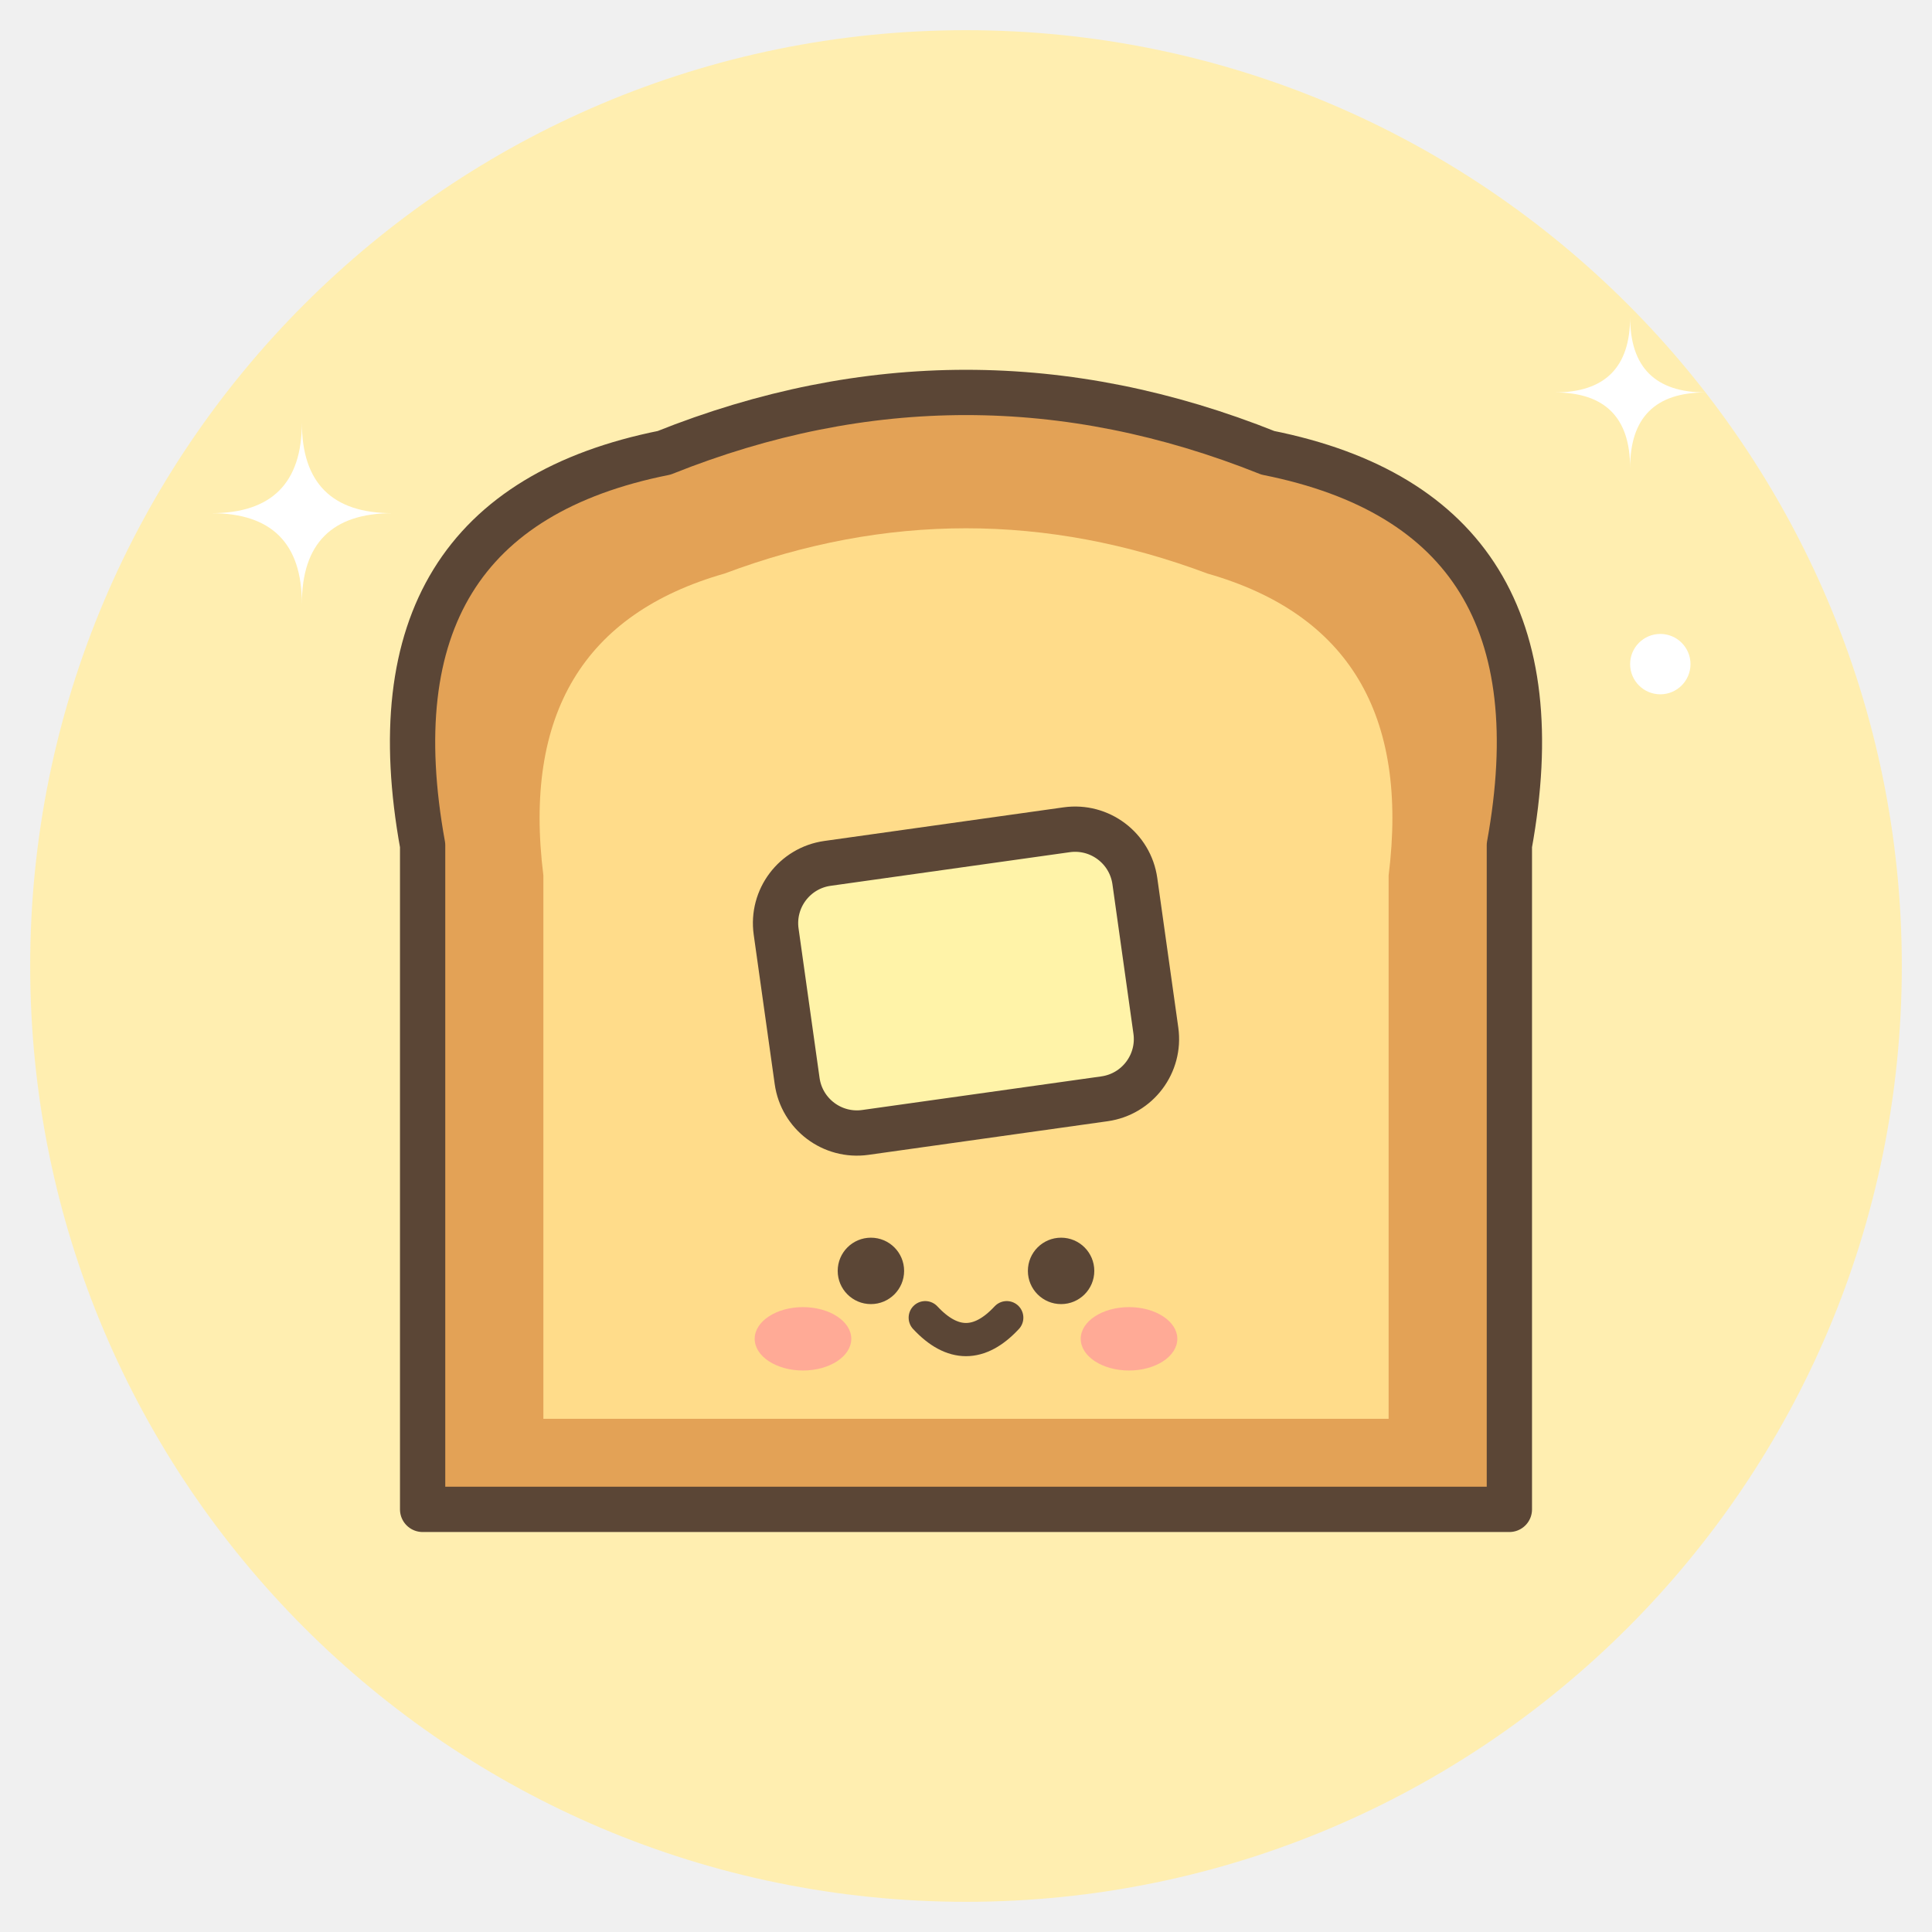
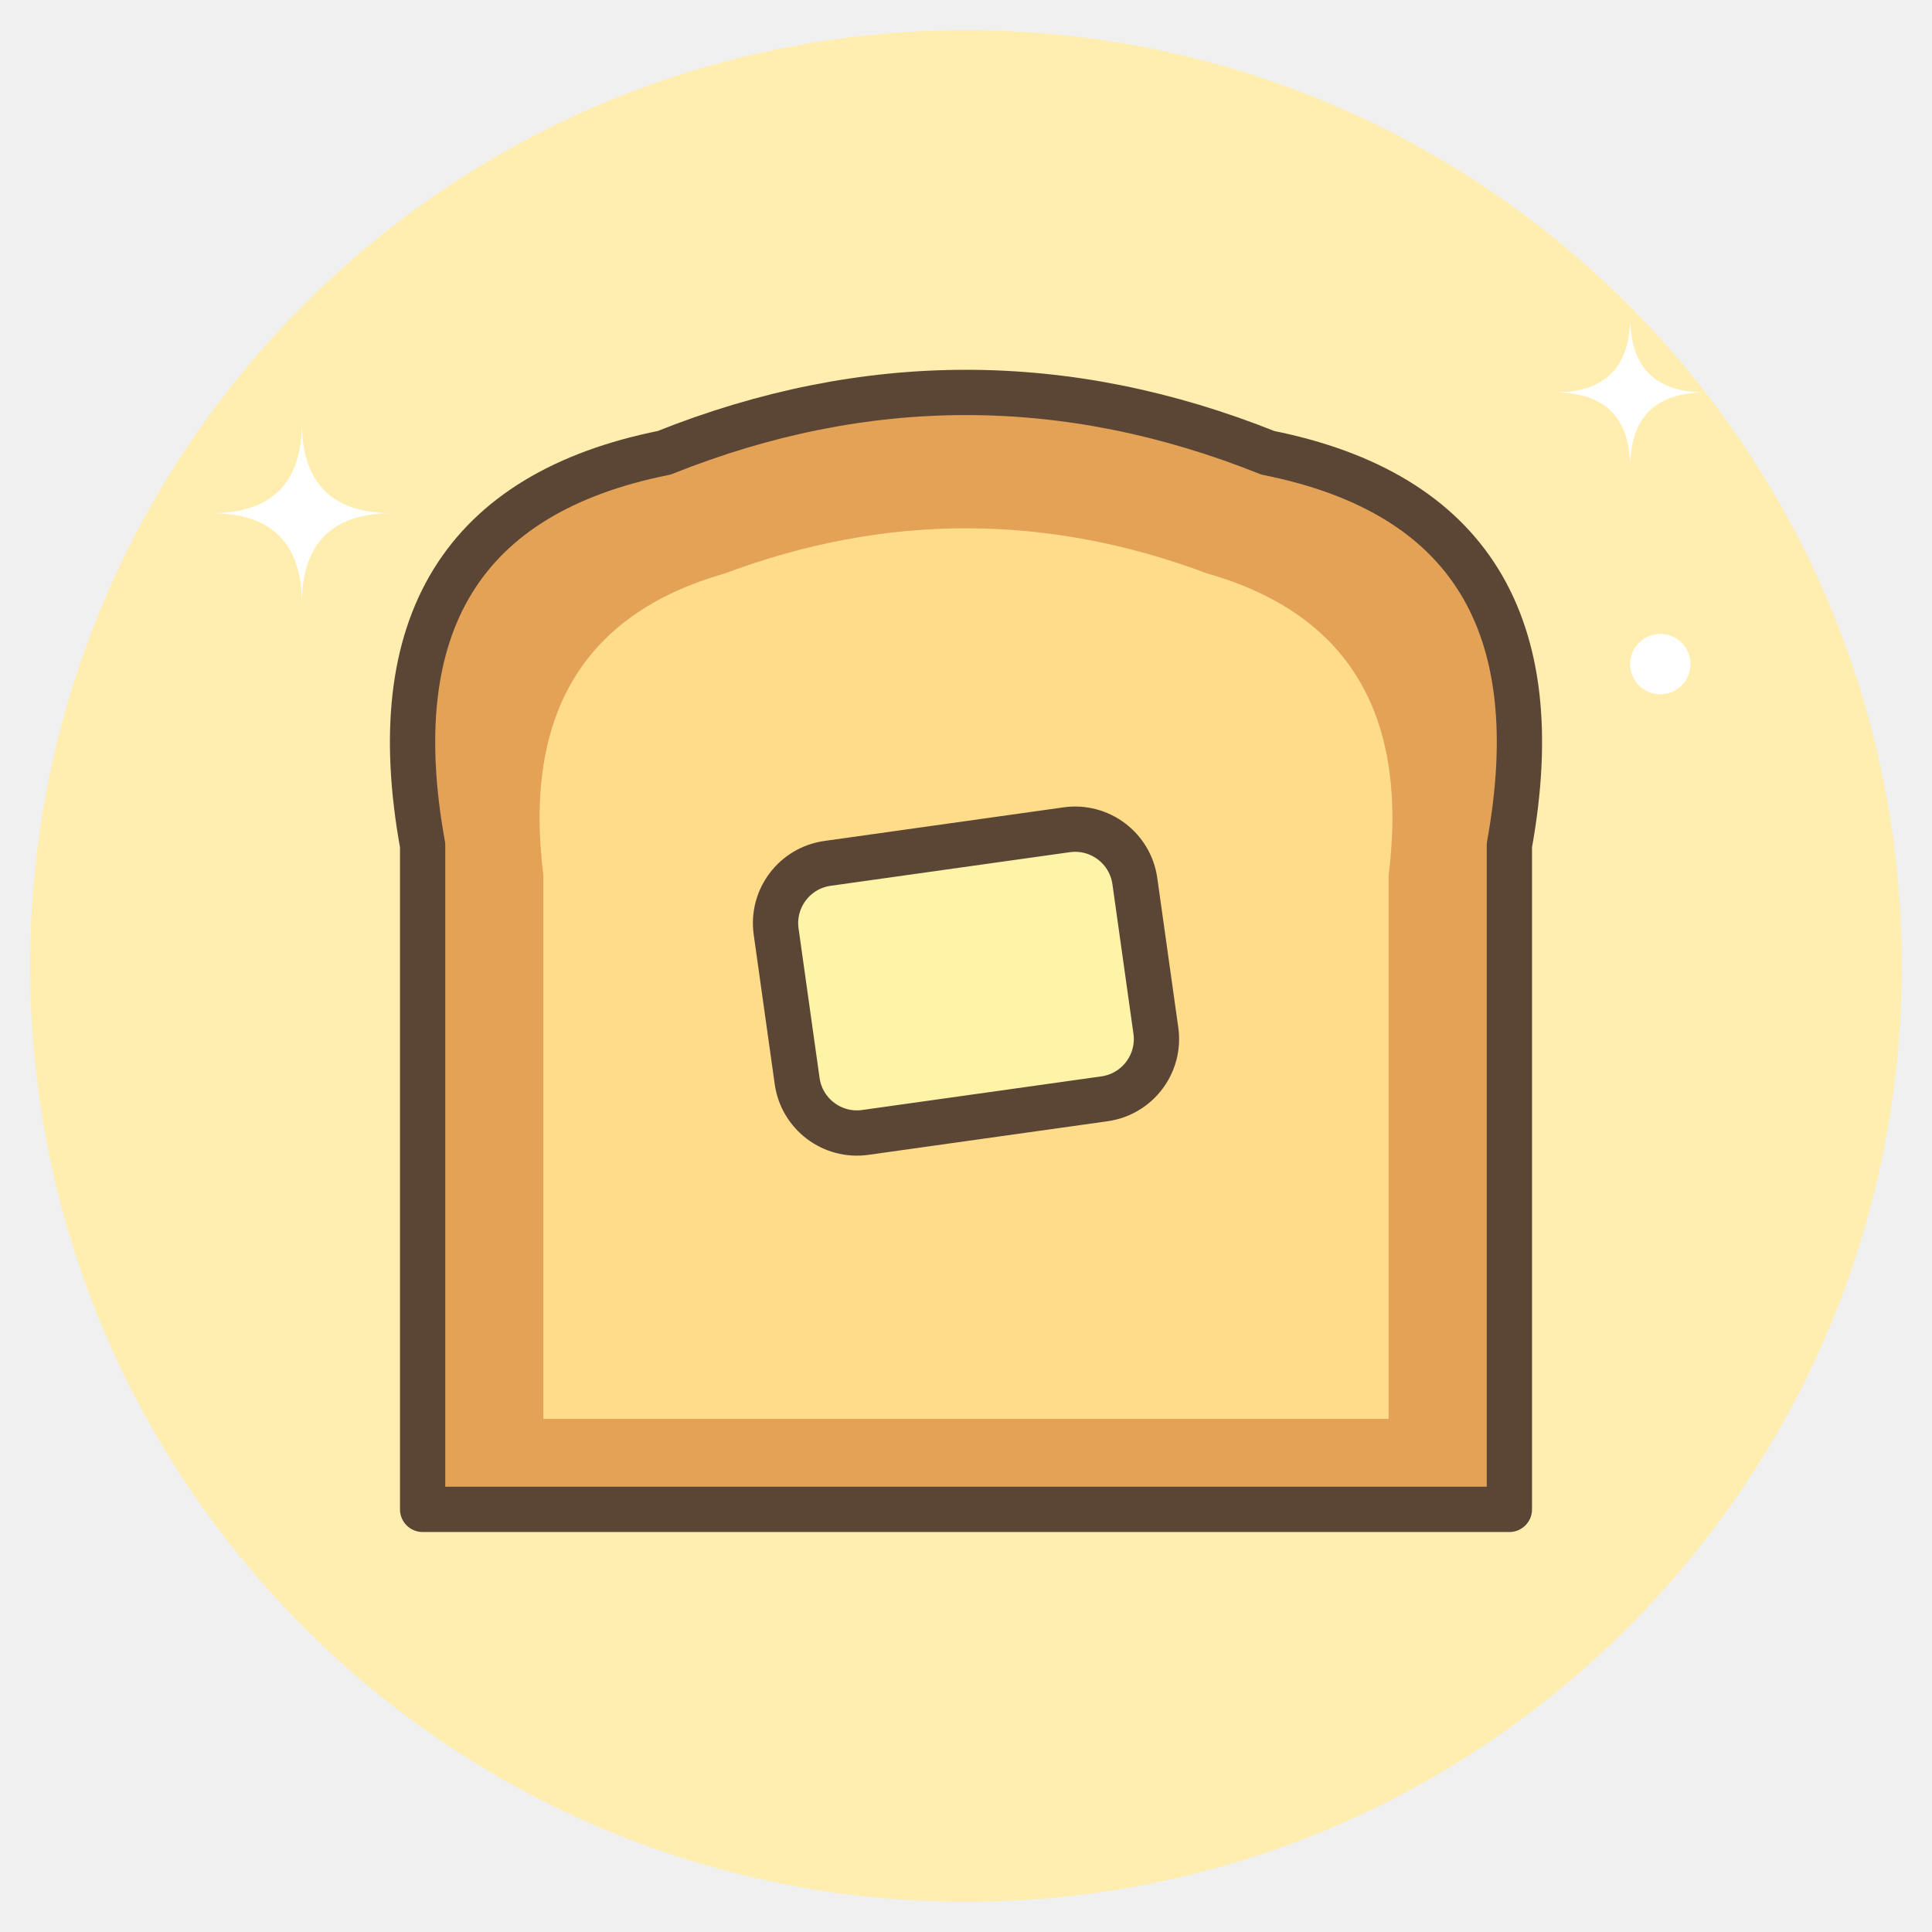
<svg xmlns="http://www.w3.org/2000/svg" viewBox="0 0 128 128">
  <circle cx="64" cy="64" r="62" fill="#ffeeb0" />
  <path d="M20 28 Q20 34 26 34 Q20 34 20 40 Q20 34 14 34 Q20 34 20 28Z" fill="#fff" />
  <path d="M108 21 Q108 26 113 26 Q108 26 108 31 Q108 26 103 26 Q108 26 108 21Z" fill="#fff" />
  <circle cx="110" cy="44" r="2" fill="#fff" />
  <g stroke="#5b4636" stroke-width="3" stroke-linejoin="round" stroke-linecap="round">
    <path d="M28 100 V56 Q24 34 44 30 Q64 22 84 30 Q104 34 100 56 V100Z" fill="#e3a256" />
    <path d="M36 94 V58 Q34 42 48 38 Q64 32 80 38 Q94 42 92 58 V94Z" fill="#ffdc8a" stroke="none" />
    <rect x="52" y="56" width="24" height="18" rx="4" fill="#fff3a8" transform="rotate(-8 64 65)" />
-     <g stroke="none">
-       <ellipse cx="53.2" cy="88.7" rx="3.2" ry="2.1" fill="#ff9a9a" opacity=".75" />
-       <ellipse cx="74.8" cy="88.7" rx="3.2" ry="2.1" fill="#ff9a9a" opacity=".75" />
-       <circle cx="57.7" cy="84.2" r="2.2" fill="#5b4636" />
-       <circle cx="70.3" cy="84.2" r="2.2" fill="#5b4636" />
-     </g>
-     <path d="M61.3 87.3 q2.7 2.9 5.4 0" fill="none" stroke="#5b4636" stroke-width="2.2" />
  </g>
</svg>
